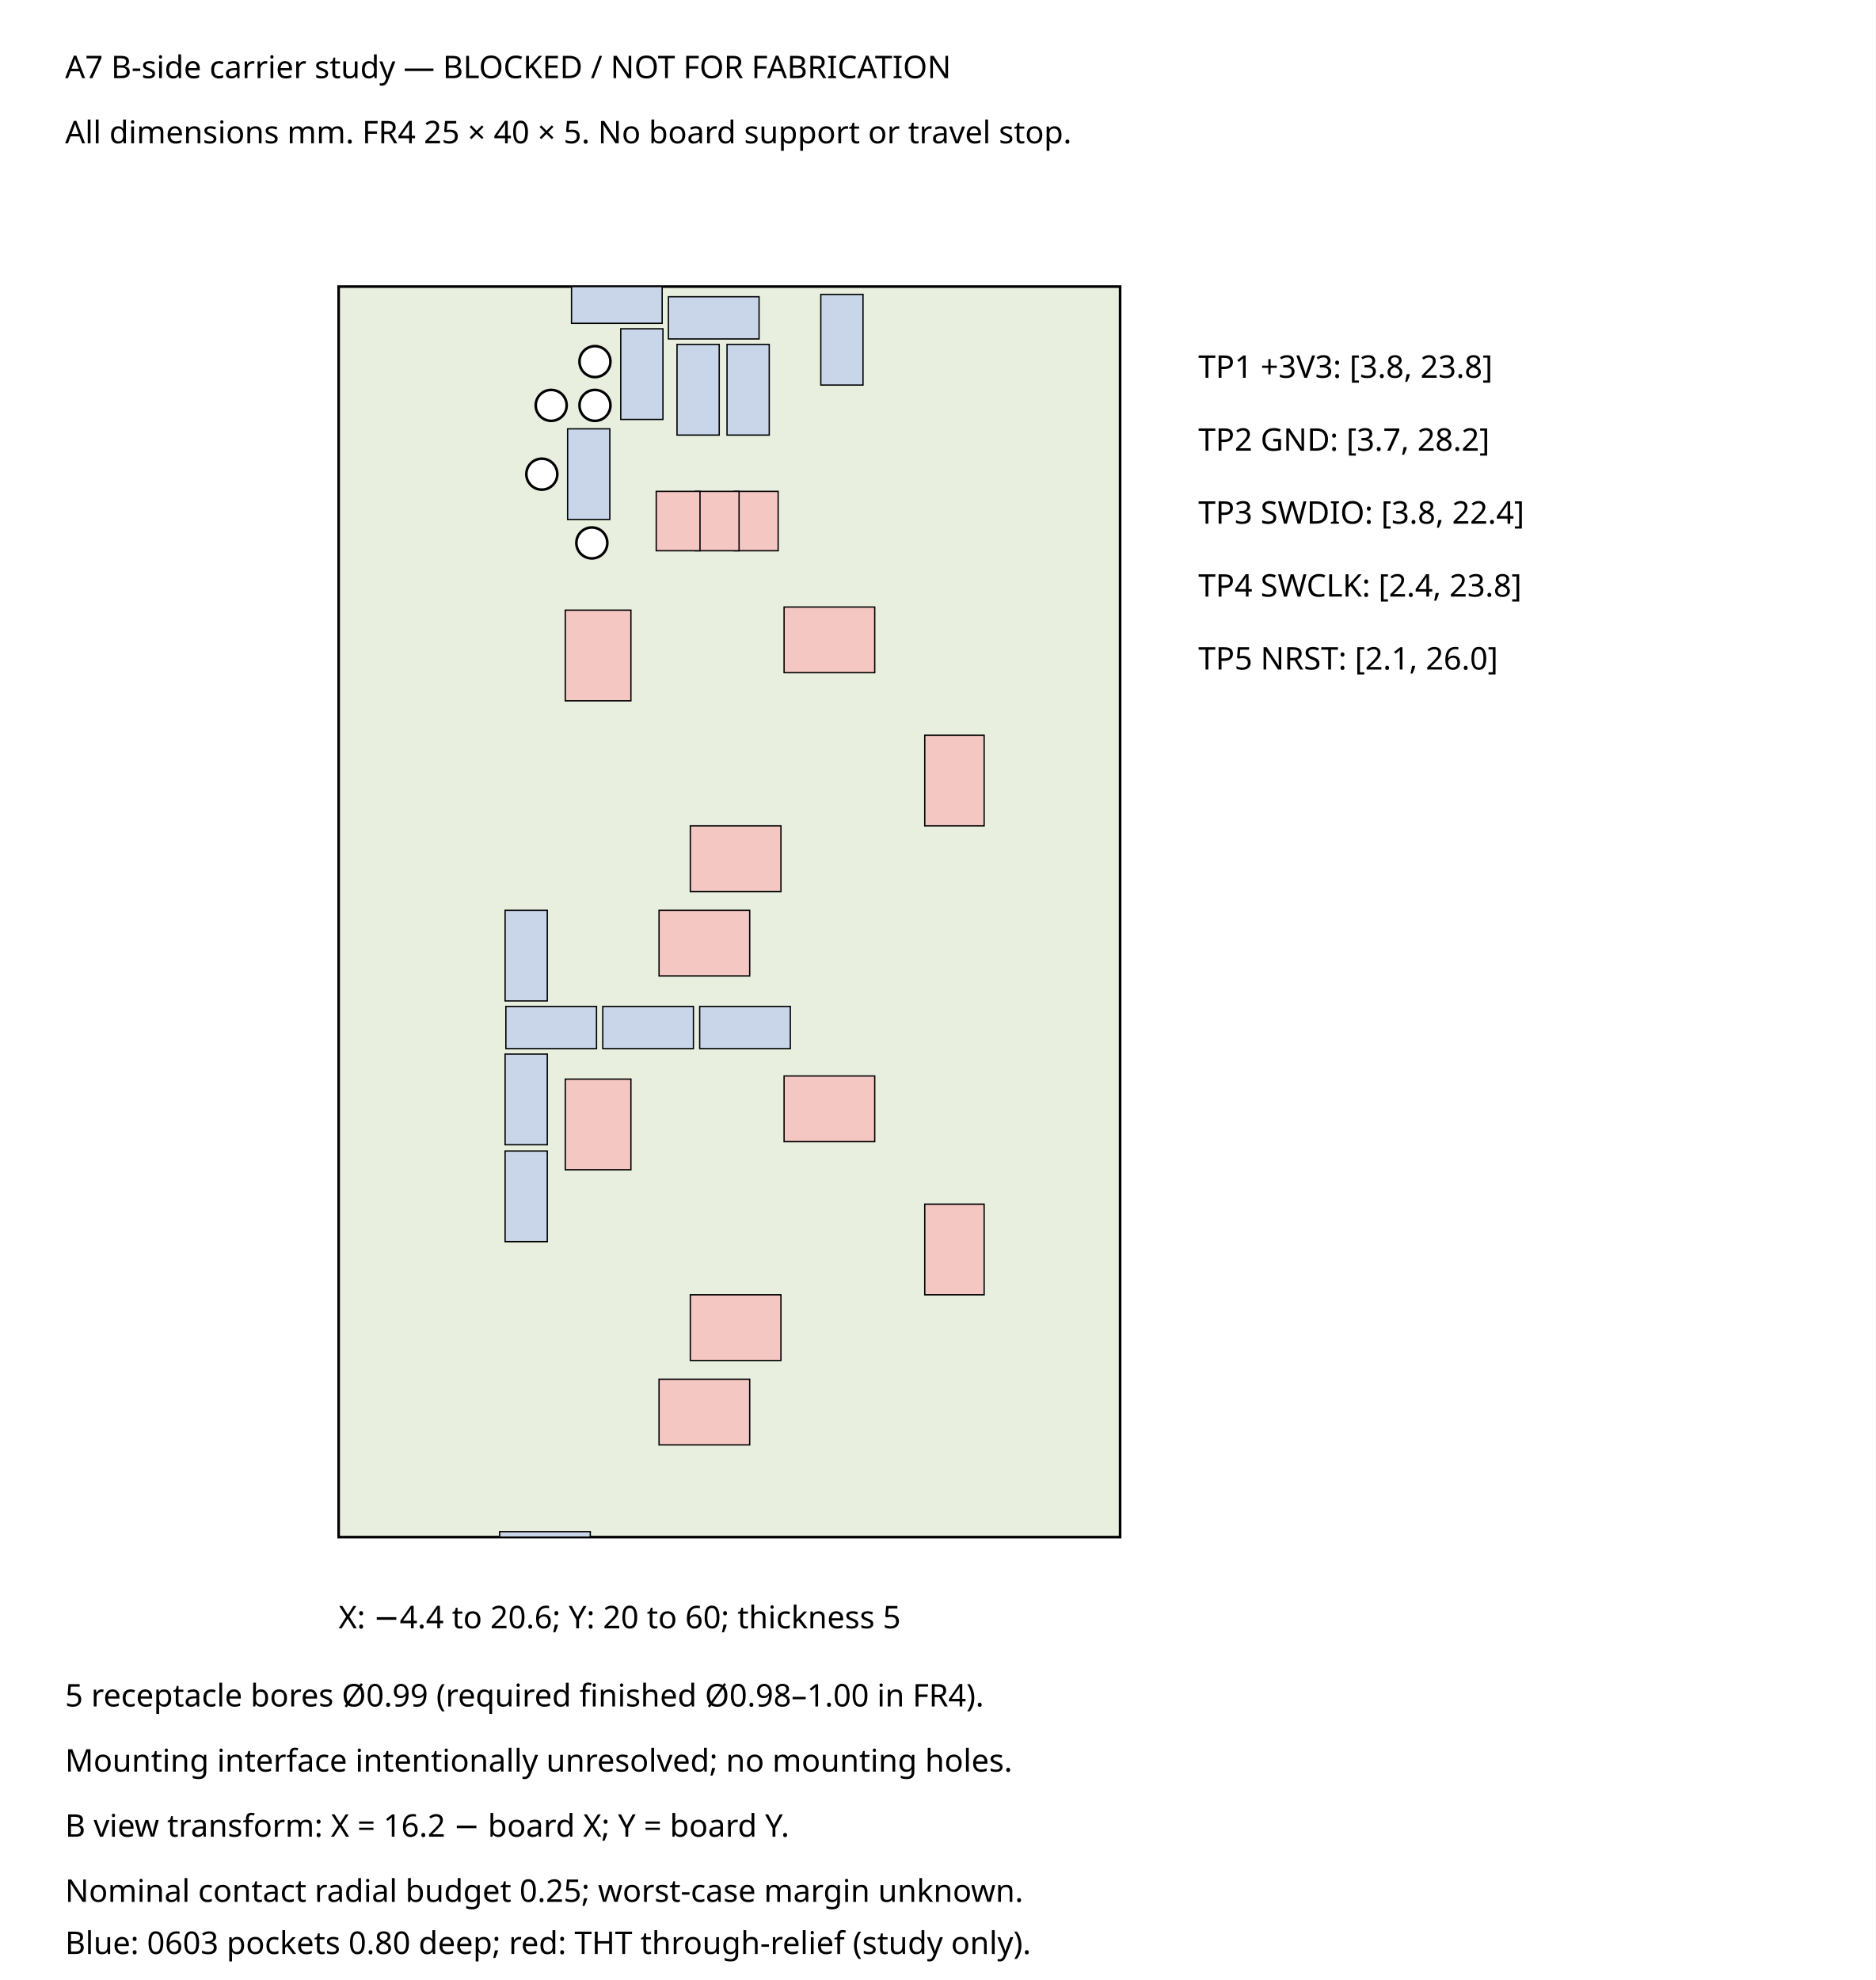
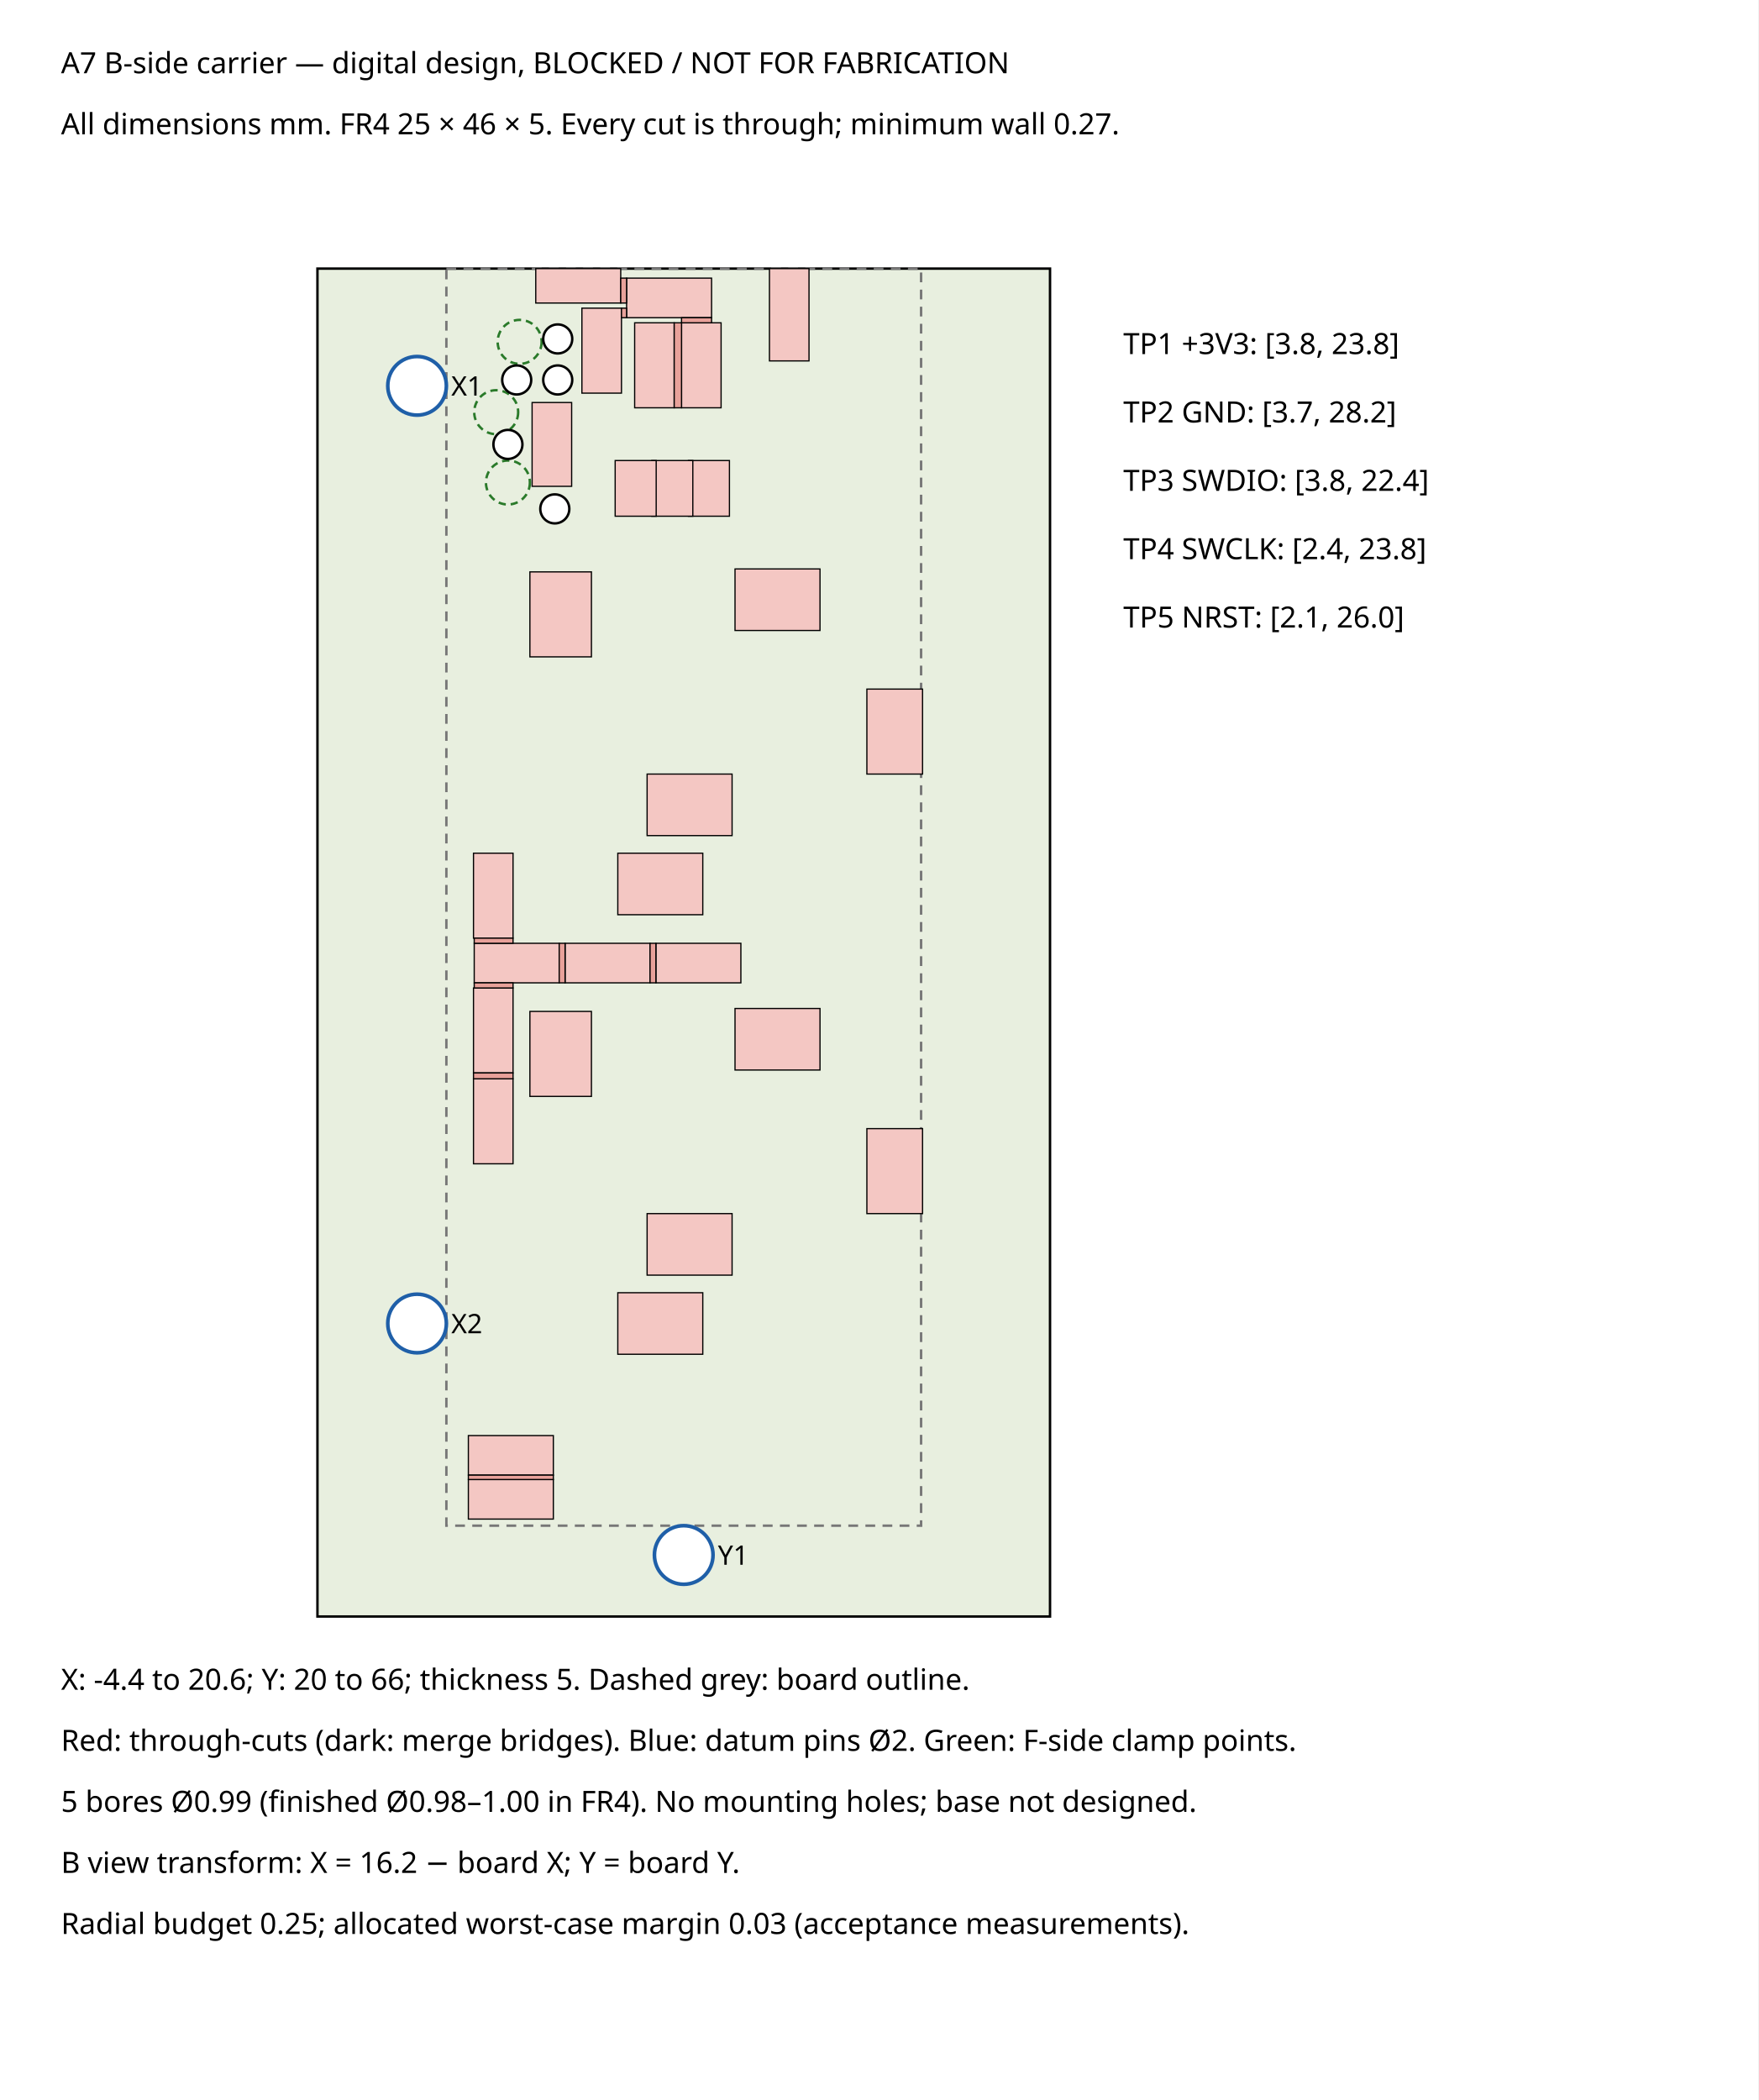
- <svg xmlns="http://www.w3.org/2000/svg" viewBox="0 0 720 760">
-   <rect width="720" height="760" fill="white" />
+ <svg xmlns="http://www.w3.org/2000/svg" viewBox="0 0 720 860">
+   <rect width="720" height="860" fill="white" />
  <g font-family="sans-serif" fill="black">
-     <text x="25" y="30">A7 B-side carrier study — BLOCKED / NOT FOR FABRICATION</text>
-     <text x="25" y="55">All dimensions mm. FR4 25 × 40 × 5. No board support or travel stop.</text>
-     <rect x="130.0" y="110" width="300" height="480" fill="#e8efdf" stroke="black" />
+     <text x="25" y="30">A7 B-side carrier — digital design, BLOCKED / NOT FOR FABRICATION</text>
+     <text x="25" y="55">All dimensions mm. FR4 25 × 46 × 5. Every cut is through; minimum wall 0.27.</text>
+     <rect x="130.0" y="110.0" width="300" height="552" fill="#e8efdf" stroke="black" />
+     <rect x="182.80" y="110.00" width="194.40" height="514.80" fill="none" stroke="#777" stroke-dasharray="4 3" />
    <rect x="355.00" y="282.20" width="22.80" height="34.80" fill="#f4c7c3" stroke="black" stroke-width="0.5" />
    <rect x="253.00" y="349.40" width="34.80" height="25.20" fill="#f4c7c3" stroke="black" stroke-width="0.5" />
    <rect x="265.00" y="317.00" width="34.80" height="25.20" fill="#f4c7c3" stroke="black" stroke-width="0.5" />
    <rect x="217.00" y="234.20" width="25.20" height="34.80" fill="#f4c7c3" stroke="black" stroke-width="0.5" />
    <rect x="301.00" y="233.00" width="34.80" height="25.20" fill="#f4c7c3" stroke="black" stroke-width="0.5" />
    <rect x="355.00" y="462.20" width="22.80" height="34.80" fill="#f4c7c3" stroke="black" stroke-width="0.5" />
    <rect x="253.00" y="529.40" width="34.80" height="25.20" fill="#f4c7c3" stroke="black" stroke-width="0.5" />
    <rect x="265.00" y="497.00" width="34.80" height="25.20" fill="#f4c7c3" stroke="black" stroke-width="0.5" />
    <rect x="217.00" y="414.20" width="25.20" height="34.80" fill="#f4c7c3" stroke="black" stroke-width="0.5" />
    <rect x="301.00" y="413.00" width="34.80" height="25.20" fill="#f4c7c3" stroke="black" stroke-width="0.5" />
    <rect x="281.92" y="188.60" width="16.80" height="22.80" fill="#f4c7c3" stroke="black" stroke-width="0.5" />
    <rect x="266.92" y="188.60" width="16.80" height="22.80" fill="#f4c7c3" stroke="black" stroke-width="0.5" />
    <rect x="251.92" y="188.60" width="16.80" height="22.80" fill="#f4c7c3" stroke="black" stroke-width="0.5" />
-     <rect x="315.10" y="113.00" width="16.20" height="34.80" fill="#c9d6ea" stroke="black" stroke-width="0.5" />
-     <rect x="191.80" y="587.90" width="34.80" height="2.10" fill="#c9d6ea" stroke="black" stroke-width="0.5" />
-     <rect x="268.60" y="386.30" width="34.80" height="16.20" fill="#c9d6ea" stroke="black" stroke-width="0.5" />
-     <rect x="231.40" y="386.30" width="34.80" height="16.20" fill="#c9d6ea" stroke="black" stroke-width="0.5" />
-     <rect x="194.20" y="386.30" width="34.80" height="16.20" fill="#c9d6ea" stroke="black" stroke-width="0.5" />
-     <rect x="193.90" y="404.60" width="16.20" height="34.80" fill="#c9d6ea" stroke="black" stroke-width="0.5" />
-     <rect x="193.90" y="349.40" width="16.20" height="34.80" fill="#c9d6ea" stroke="black" stroke-width="0.5" />
-     <rect x="193.90" y="441.80" width="16.20" height="34.80" fill="#c9d6ea" stroke="black" stroke-width="0.5" />
-     <rect x="279.10" y="132.20" width="16.20" height="34.80" fill="#c9d6ea" stroke="black" stroke-width="0.5" />
-     <rect x="256.60" y="113.90" width="34.80" height="16.20" fill="#c9d6ea" stroke="black" stroke-width="0.5" />
-     <rect x="259.90" y="132.20" width="16.20" height="34.80" fill="#c9d6ea" stroke="black" stroke-width="0.5" />
-     <rect x="219.40" y="110.00" width="34.80" height="14.10" fill="#c9d6ea" stroke="black" stroke-width="0.5" />
-     <rect x="238.30" y="126.20" width="16.20" height="34.80" fill="#c9d6ea" stroke="black" stroke-width="0.5" />
-     <rect x="217.90" y="164.60" width="16.20" height="34.80" fill="#c9d6ea" stroke="black" stroke-width="0.5" />
+     <rect x="315.10" y="110.00" width="16.20" height="37.80" fill="#f4c7c3" stroke="black" stroke-width="0.5" />
+     <rect x="191.80" y="587.90" width="34.80" height="16.20" fill="#f4c7c3" stroke="black" stroke-width="0.5" />
+     <rect x="268.60" y="386.30" width="34.80" height="16.20" fill="#f4c7c3" stroke="black" stroke-width="0.5" />
+     <rect x="231.40" y="386.30" width="34.80" height="16.20" fill="#f4c7c3" stroke="black" stroke-width="0.5" />
+     <rect x="194.20" y="386.30" width="34.80" height="16.20" fill="#f4c7c3" stroke="black" stroke-width="0.5" />
+     <rect x="193.90" y="404.60" width="16.20" height="34.80" fill="#f4c7c3" stroke="black" stroke-width="0.5" />
+     <rect x="193.90" y="349.40" width="16.20" height="34.80" fill="#f4c7c3" stroke="black" stroke-width="0.5" />
+     <rect x="193.90" y="441.80" width="16.20" height="34.80" fill="#f4c7c3" stroke="black" stroke-width="0.5" />
+     <rect x="279.10" y="132.20" width="16.20" height="34.80" fill="#f4c7c3" stroke="black" stroke-width="0.5" />
+     <rect x="191.80" y="605.90" width="34.80" height="16.20" fill="#f4c7c3" stroke="black" stroke-width="0.5" />
+     <rect x="256.60" y="113.90" width="34.80" height="16.20" fill="#f4c7c3" stroke="black" stroke-width="0.5" />
+     <rect x="259.90" y="132.20" width="16.20" height="34.80" fill="#f4c7c3" stroke="black" stroke-width="0.5" />
+     <rect x="219.40" y="110.00" width="34.80" height="14.10" fill="#f4c7c3" stroke="black" stroke-width="0.5" />
+     <rect x="238.30" y="126.20" width="16.20" height="34.80" fill="#f4c7c3" stroke="black" stroke-width="0.5" />
+     <rect x="217.90" y="164.84" width="16.20" height="34.32" fill="#f4c7c3" stroke="black" stroke-width="0.5" />
+     <rect x="191.80" y="604.10" width="34.80" height="1.80" fill="#e8a19a" stroke="black" stroke-width="0.5" />
+     <rect x="266.20" y="386.30" width="2.40" height="16.20" fill="#e8a19a" stroke="black" stroke-width="0.5" />
+     <rect x="229.00" y="386.30" width="2.40" height="16.20" fill="#e8a19a" stroke="black" stroke-width="0.5" />
+     <rect x="194.20" y="402.50" width="15.90" height="2.10" fill="#e8a19a" stroke="black" stroke-width="0.5" />
+     <rect x="194.20" y="384.20" width="15.90" height="2.10" fill="#e8a19a" stroke="black" stroke-width="0.5" />
+     <rect x="193.90" y="439.40" width="16.20" height="2.40" fill="#e8a19a" stroke="black" stroke-width="0.5" />
+     <rect x="279.10" y="130.10" width="12.30" height="2.10" fill="#e8a19a" stroke="black" stroke-width="0.5" />
+     <rect x="276.10" y="132.20" width="3.00" height="34.80" fill="#e8a19a" stroke="black" stroke-width="0.5" />
+     <rect x="254.20" y="113.90" width="2.40" height="10.20" fill="#e8a19a" stroke="black" stroke-width="0.5" />
+     <rect x="254.50" y="126.20" width="2.10" height="3.90" fill="#e8a19a" stroke="black" stroke-width="0.5" />
+     <circle cx="170.8" cy="158.0" r="12" fill="white" stroke="#1f5fa8" stroke-width="1.5" />
+     <text x="184.8" y="162.0" font-size="11">X1</text>
+     <circle cx="170.8" cy="542.0" r="12" fill="white" stroke="#1f5fa8" stroke-width="1.5" />
+     <text x="184.8" y="546.0" font-size="11">X2</text>
+     <circle cx="280.0" cy="636.8" r="12" fill="white" stroke="#1f5fa8" stroke-width="1.5" />
+     <text x="294.0" y="640.8" font-size="11">Y1</text>
+     <circle cx="203.2" cy="168.8" r="9" fill="none" stroke="#2a7a2a" stroke-dasharray="3 2" />
+     <circle cx="212.8" cy="140.0" r="9" fill="none" stroke="#2a7a2a" stroke-dasharray="3 2" />
+     <circle cx="208.0" cy="197.6" r="9" fill="none" stroke="#2a7a2a" stroke-dasharray="3 2" />
    <circle cx="228.4" cy="155.6" r="5.94" fill="white" stroke="black" />
    <circle cx="227.2" cy="208.4" r="5.94" fill="white" stroke="black" />
    <circle cx="228.4" cy="138.8" r="5.94" fill="white" stroke="black" />
    <circle cx="211.6" cy="155.6" r="5.94" fill="white" stroke="black" />
    <circle cx="208.0" cy="182.0" r="5.94" fill="white" stroke="black" />
-     <text x="25" y="750">Blue: 0603 pockets 0.80 deep; red: THT through-relief (study only).</text>
    <text x="460" y="145">TP1 +3V3: [3.8, 23.8]</text>
    <text x="460" y="173">TP2 GND: [3.7, 28.2]</text>
    <text x="460" y="201">TP3 SWDIO: [3.8, 22.4]</text>
    <text x="460" y="229">TP4 SWCLK: [2.4, 23.8]</text>
    <text x="460" y="257">TP5 NRST: [2.1, 26.0]</text>
-     <text x="130" y="625">X: −4.4 to 20.6; Y: 20 to 60; thickness 5</text>
-     <text x="25" y="655">5 receptacle bores Ø0.99 (required finished Ø0.98–1.00 in FR4).</text>
-     <text x="25" y="680">Mounting interface intentionally unresolved; no mounting holes.</text>
-     <text x="25" y="705">B view transform: X = 16.2 − board X; Y = board Y.</text>
-     <text x="25" y="730">Nominal contact radial budget 0.25; worst-case margin unknown.</text>
+     <text x="25" y="692">X: -4.4 to 20.6; Y: 20 to 66; thickness 5. Dashed grey: board outline.</text>
+     <text x="25" y="717">Red: through-cuts (dark: merge bridges). Blue: datum pins Ø2. Green: F-side clamp points.</text>
+     <text x="25" y="742">5 bores Ø0.99 (finished Ø0.98–1.00 in FR4). No mounting holes; base not designed.</text>
+     <text x="25" y="767">B view transform: X = 16.2 − board X; Y = board Y.</text>
+     <text x="25" y="792">Radial budget 0.25; allocated worst-case margin 0.03 (acceptance measurements).</text>
  </g>
</svg>
